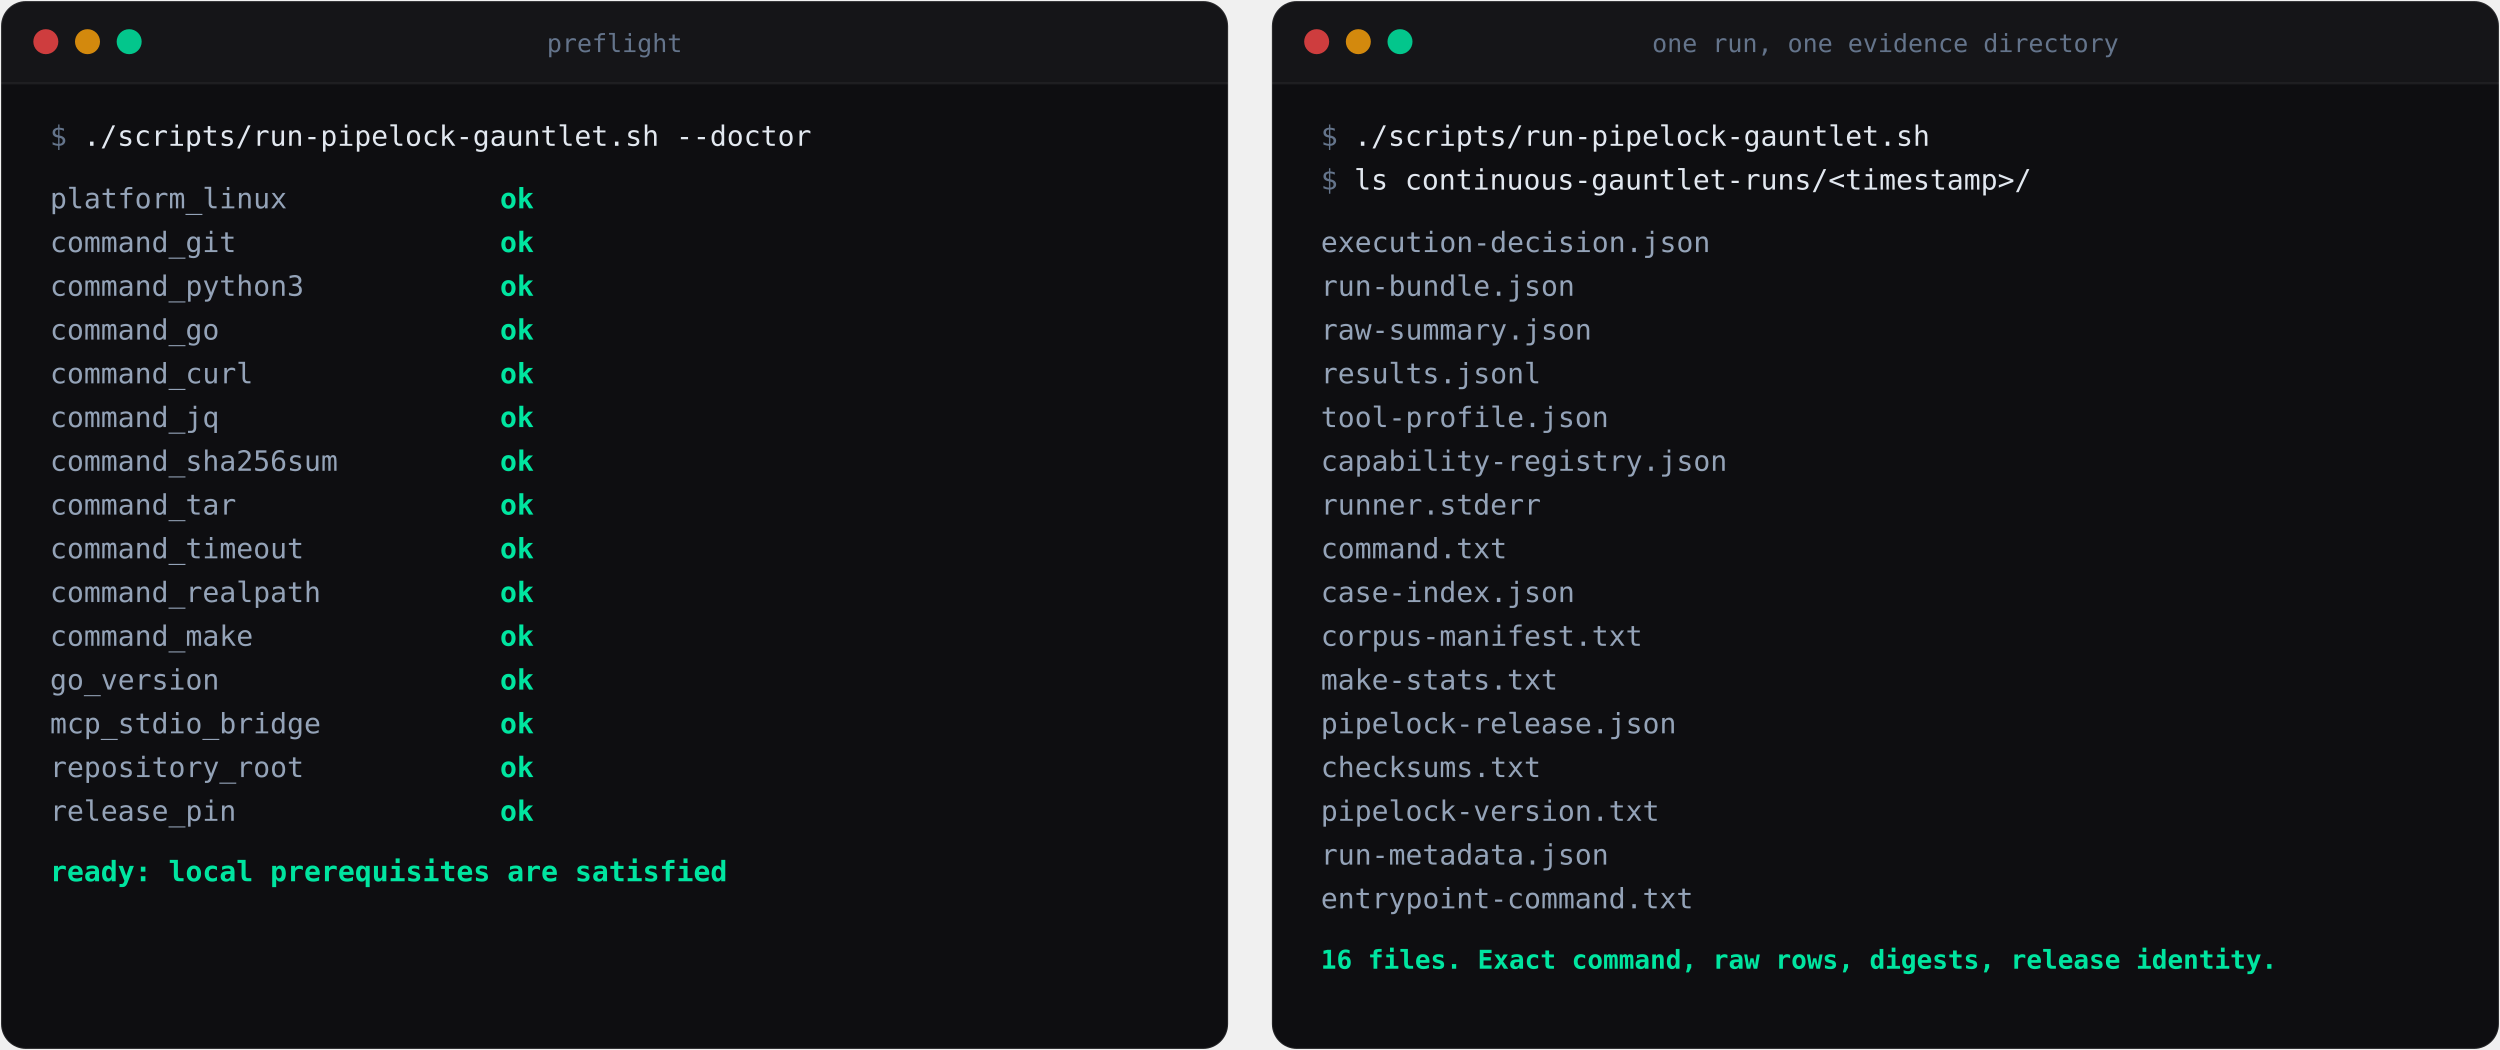
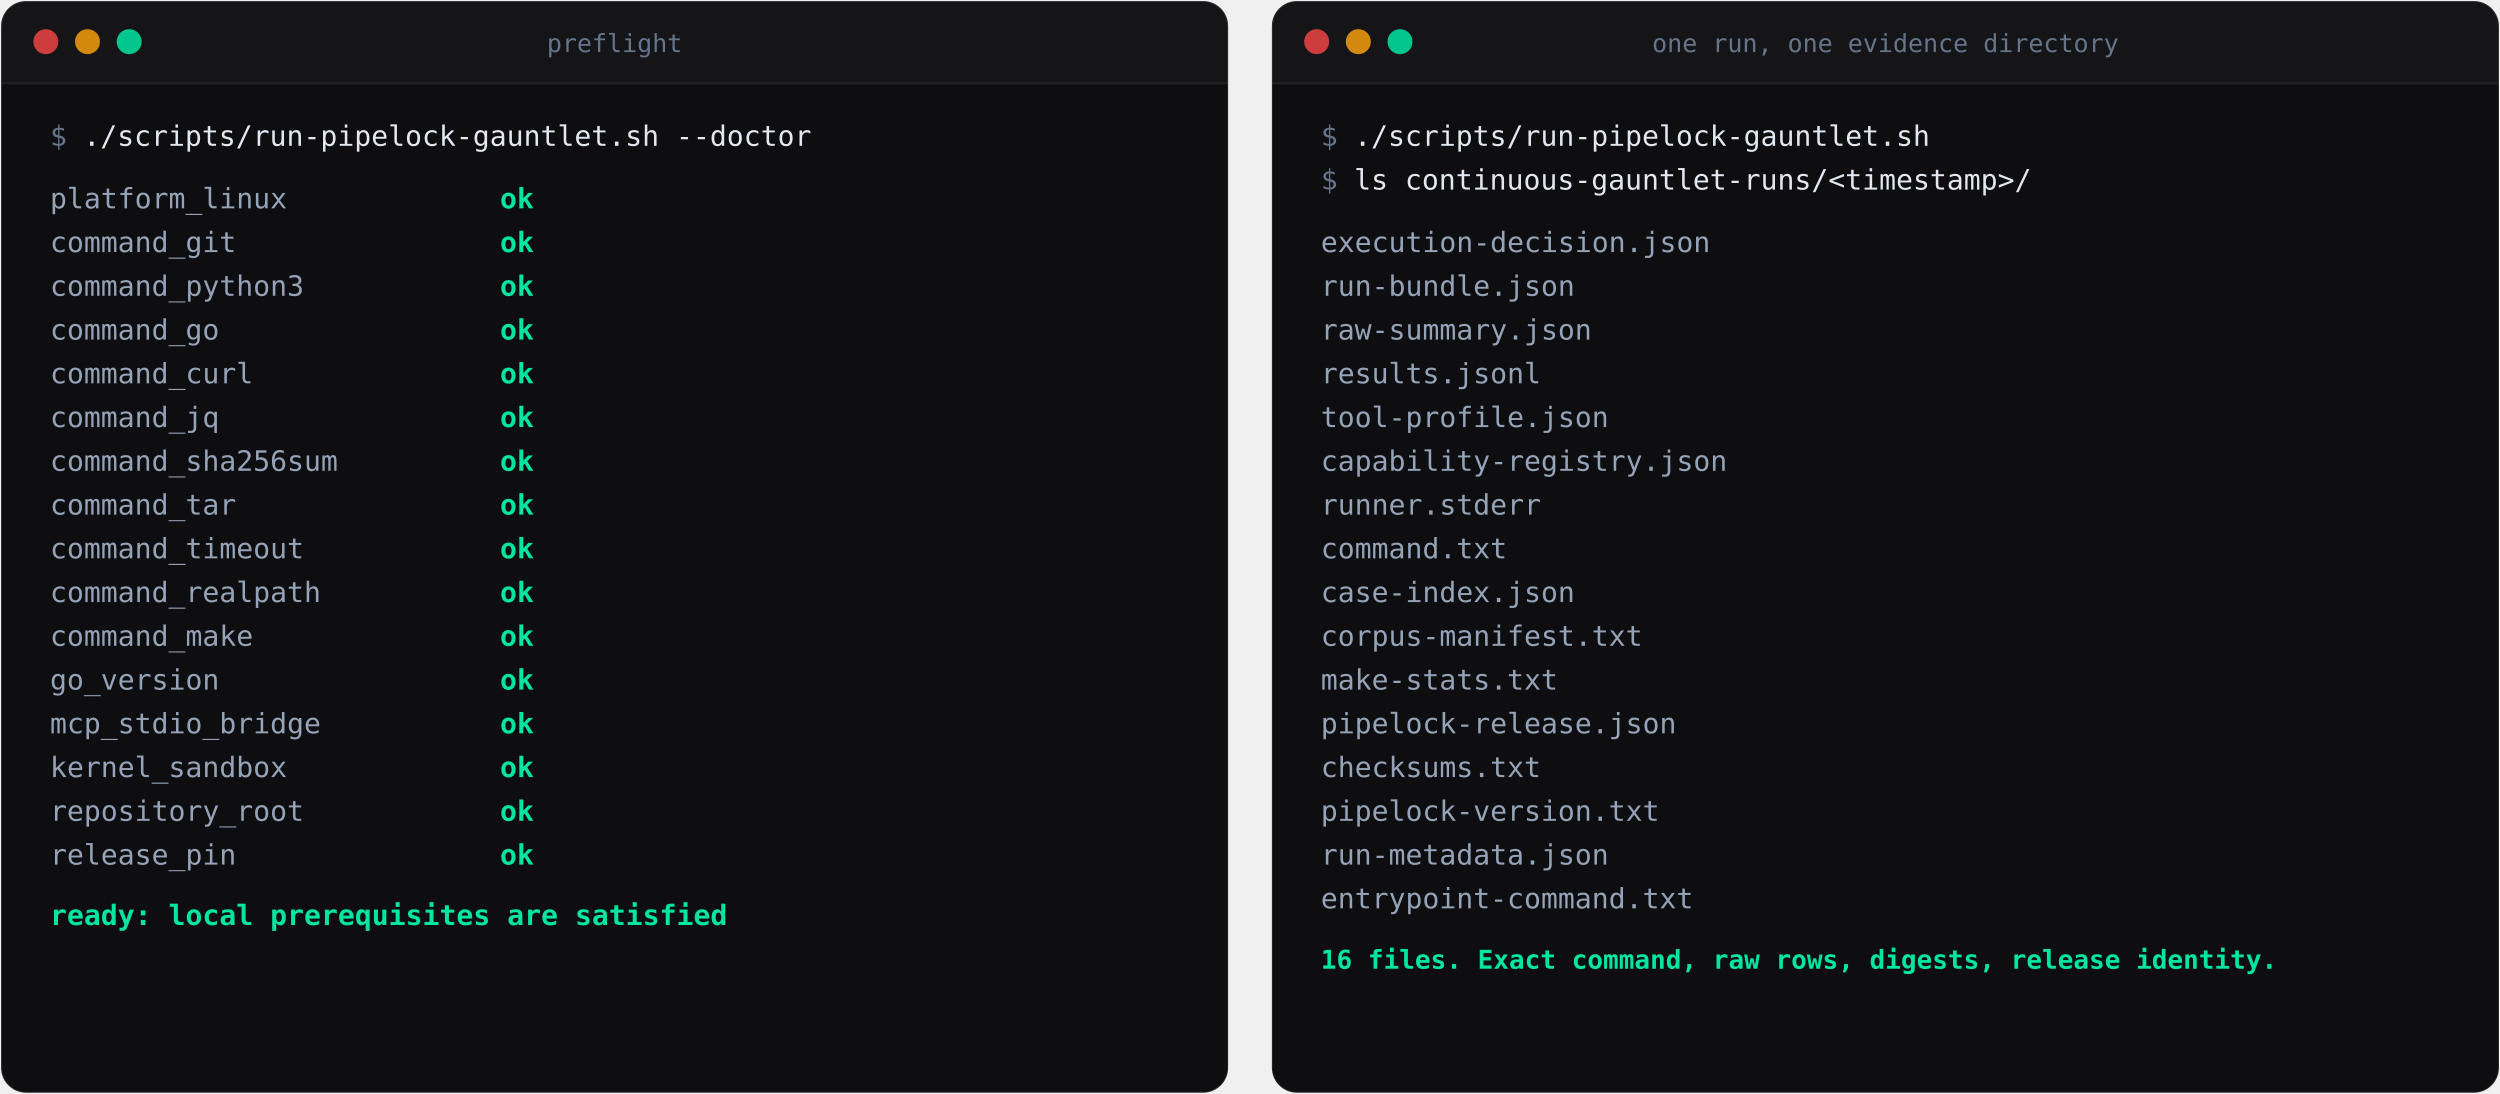
- <svg xmlns="http://www.w3.org/2000/svg" width="1200" height="504" viewBox="0 0 1200 504" role="img" aria-label="Two terminals. Left: ./scripts/run-pipelock-gauntlet.sh --doctor reports every prerequisite check as ok and ends with ready: local prerequisites are satisfied. Right: the evidence directory one run leaves behind, listing every retained file.">
-   <rect x="0.5" y="0.5" width="589" height="503" rx="12" fill="#0e0e11" stroke="#ffffff" stroke-opacity="0.10" stroke-width="1" />
+ <svg xmlns="http://www.w3.org/2000/svg" width="1200" height="525" viewBox="0 0 1200 525" role="img" aria-label="Two terminals. Left: ./scripts/run-pipelock-gauntlet.sh --doctor reports every prerequisite check as ok and ends with ready: local prerequisites are satisfied. Right: the evidence directory one run leaves behind, listing every retained file.">
+   <rect x="0.5" y="0.5" width="589" height="524" rx="12" fill="#0e0e11" stroke="#ffffff" stroke-opacity="0.10" stroke-width="1" />
  <path d="M 12 0.5 H 578 A 12 12 0 0 1 589.5 12 V 40 H 0.5 V 12 A 12 12 0 0 1 12 0.5 Z" fill="#ffffff" fill-opacity="0.03" />
  <path d="M 0.5 40 L 589.5 40" stroke="#ffffff" stroke-opacity="0.06" stroke-width="1" stroke-linecap="butt" fill="none" />
  <circle cx="22" cy="20" r="6" fill="#ef4444" opacity="0.85" />
  <circle cx="42" cy="20" r="6" fill="#f59e0b" opacity="0.85" />
  <circle cx="62" cy="20" r="6" fill="#00e5a0" opacity="0.85" />
  <text x="295.0" y="25" font-family="'JetBrains Mono', 'JetBrainsMono Nerd Font', 'Fira Code', ui-monospace, SFMono-Regular, Menlo, monospace" font-size="12" fill="#64748b" text-anchor="middle">preflight</text>
-   <rect x="610.5" y="0.5" width="589" height="503" rx="12" fill="#0e0e11" stroke="#ffffff" stroke-opacity="0.10" stroke-width="1" />
+   <rect x="610.5" y="0.5" width="589" height="524" rx="12" fill="#0e0e11" stroke="#ffffff" stroke-opacity="0.10" stroke-width="1" />
  <path d="M 622 0.5 H 1188 A 12 12 0 0 1 1199.5 12 V 40 H 610.5 V 12 A 12 12 0 0 1 622 0.5 Z" fill="#ffffff" fill-opacity="0.03" />
  <path d="M 610.5 40 L 1199.5 40" stroke="#ffffff" stroke-opacity="0.06" stroke-width="1" stroke-linecap="butt" fill="none" />
  <circle cx="632" cy="20" r="6" fill="#ef4444" opacity="0.85" />
  <circle cx="652" cy="20" r="6" fill="#f59e0b" opacity="0.85" />
  <circle cx="672" cy="20" r="6" fill="#00e5a0" opacity="0.85" />
  <text x="905.0" y="25" font-family="'JetBrains Mono', 'JetBrainsMono Nerd Font', 'Fira Code', ui-monospace, SFMono-Regular, Menlo, monospace" font-size="12" fill="#64748b" text-anchor="middle">one run, one evidence directory</text>
  <text x="24" y="70" font-family="'JetBrains Mono', 'JetBrainsMono Nerd Font', 'Fira Code', ui-monospace, SFMono-Regular, Menlo, monospace" font-size="13.5" fill="#64748b">$</text>
  <text x="40" y="70" font-family="'JetBrains Mono', 'JetBrainsMono Nerd Font', 'Fira Code', ui-monospace, SFMono-Regular, Menlo, monospace" font-size="13.5" fill="#e2e8f0">./scripts/run-pipelock-gauntlet.sh --doctor</text>
  <text x="24" y="100" font-family="'JetBrains Mono', 'JetBrainsMono Nerd Font', 'Fira Code', ui-monospace, SFMono-Regular, Menlo, monospace" font-size="13.5" fill="#94a3b8">platform_linux</text>
  <text x="240" y="100" font-family="'JetBrains Mono', 'JetBrainsMono Nerd Font', 'Fira Code', ui-monospace, SFMono-Regular, Menlo, monospace" font-size="13.5" fill="#00e5a0" font-weight="700">ok</text>
  <text x="24" y="121" font-family="'JetBrains Mono', 'JetBrainsMono Nerd Font', 'Fira Code', ui-monospace, SFMono-Regular, Menlo, monospace" font-size="13.5" fill="#94a3b8">command_git</text>
  <text x="240" y="121" font-family="'JetBrains Mono', 'JetBrainsMono Nerd Font', 'Fira Code', ui-monospace, SFMono-Regular, Menlo, monospace" font-size="13.5" fill="#00e5a0" font-weight="700">ok</text>
  <text x="24" y="142" font-family="'JetBrains Mono', 'JetBrainsMono Nerd Font', 'Fira Code', ui-monospace, SFMono-Regular, Menlo, monospace" font-size="13.5" fill="#94a3b8">command_python3</text>
  <text x="240" y="142" font-family="'JetBrains Mono', 'JetBrainsMono Nerd Font', 'Fira Code', ui-monospace, SFMono-Regular, Menlo, monospace" font-size="13.5" fill="#00e5a0" font-weight="700">ok</text>
  <text x="24" y="163" font-family="'JetBrains Mono', 'JetBrainsMono Nerd Font', 'Fira Code', ui-monospace, SFMono-Regular, Menlo, monospace" font-size="13.5" fill="#94a3b8">command_go</text>
  <text x="240" y="163" font-family="'JetBrains Mono', 'JetBrainsMono Nerd Font', 'Fira Code', ui-monospace, SFMono-Regular, Menlo, monospace" font-size="13.5" fill="#00e5a0" font-weight="700">ok</text>
  <text x="24" y="184" font-family="'JetBrains Mono', 'JetBrainsMono Nerd Font', 'Fira Code', ui-monospace, SFMono-Regular, Menlo, monospace" font-size="13.5" fill="#94a3b8">command_curl</text>
  <text x="240" y="184" font-family="'JetBrains Mono', 'JetBrainsMono Nerd Font', 'Fira Code', ui-monospace, SFMono-Regular, Menlo, monospace" font-size="13.5" fill="#00e5a0" font-weight="700">ok</text>
  <text x="24" y="205" font-family="'JetBrains Mono', 'JetBrainsMono Nerd Font', 'Fira Code', ui-monospace, SFMono-Regular, Menlo, monospace" font-size="13.5" fill="#94a3b8">command_jq</text>
  <text x="240" y="205" font-family="'JetBrains Mono', 'JetBrainsMono Nerd Font', 'Fira Code', ui-monospace, SFMono-Regular, Menlo, monospace" font-size="13.5" fill="#00e5a0" font-weight="700">ok</text>
  <text x="24" y="226" font-family="'JetBrains Mono', 'JetBrainsMono Nerd Font', 'Fira Code', ui-monospace, SFMono-Regular, Menlo, monospace" font-size="13.5" fill="#94a3b8">command_sha256sum</text>
  <text x="240" y="226" font-family="'JetBrains Mono', 'JetBrainsMono Nerd Font', 'Fira Code', ui-monospace, SFMono-Regular, Menlo, monospace" font-size="13.5" fill="#00e5a0" font-weight="700">ok</text>
  <text x="24" y="247" font-family="'JetBrains Mono', 'JetBrainsMono Nerd Font', 'Fira Code', ui-monospace, SFMono-Regular, Menlo, monospace" font-size="13.5" fill="#94a3b8">command_tar</text>
  <text x="240" y="247" font-family="'JetBrains Mono', 'JetBrainsMono Nerd Font', 'Fira Code', ui-monospace, SFMono-Regular, Menlo, monospace" font-size="13.5" fill="#00e5a0" font-weight="700">ok</text>
  <text x="24" y="268" font-family="'JetBrains Mono', 'JetBrainsMono Nerd Font', 'Fira Code', ui-monospace, SFMono-Regular, Menlo, monospace" font-size="13.5" fill="#94a3b8">command_timeout</text>
  <text x="240" y="268" font-family="'JetBrains Mono', 'JetBrainsMono Nerd Font', 'Fira Code', ui-monospace, SFMono-Regular, Menlo, monospace" font-size="13.5" fill="#00e5a0" font-weight="700">ok</text>
  <text x="24" y="289" font-family="'JetBrains Mono', 'JetBrainsMono Nerd Font', 'Fira Code', ui-monospace, SFMono-Regular, Menlo, monospace" font-size="13.5" fill="#94a3b8">command_realpath</text>
  <text x="240" y="289" font-family="'JetBrains Mono', 'JetBrainsMono Nerd Font', 'Fira Code', ui-monospace, SFMono-Regular, Menlo, monospace" font-size="13.5" fill="#00e5a0" font-weight="700">ok</text>
  <text x="24" y="310" font-family="'JetBrains Mono', 'JetBrainsMono Nerd Font', 'Fira Code', ui-monospace, SFMono-Regular, Menlo, monospace" font-size="13.5" fill="#94a3b8">command_make</text>
  <text x="240" y="310" font-family="'JetBrains Mono', 'JetBrainsMono Nerd Font', 'Fira Code', ui-monospace, SFMono-Regular, Menlo, monospace" font-size="13.5" fill="#00e5a0" font-weight="700">ok</text>
  <text x="24" y="331" font-family="'JetBrains Mono', 'JetBrainsMono Nerd Font', 'Fira Code', ui-monospace, SFMono-Regular, Menlo, monospace" font-size="13.5" fill="#94a3b8">go_version</text>
  <text x="240" y="331" font-family="'JetBrains Mono', 'JetBrainsMono Nerd Font', 'Fira Code', ui-monospace, SFMono-Regular, Menlo, monospace" font-size="13.5" fill="#00e5a0" font-weight="700">ok</text>
  <text x="24" y="352" font-family="'JetBrains Mono', 'JetBrainsMono Nerd Font', 'Fira Code', ui-monospace, SFMono-Regular, Menlo, monospace" font-size="13.5" fill="#94a3b8">mcp_stdio_bridge</text>
  <text x="240" y="352" font-family="'JetBrains Mono', 'JetBrainsMono Nerd Font', 'Fira Code', ui-monospace, SFMono-Regular, Menlo, monospace" font-size="13.5" fill="#00e5a0" font-weight="700">ok</text>
-   <text x="24" y="373" font-family="'JetBrains Mono', 'JetBrainsMono Nerd Font', 'Fira Code', ui-monospace, SFMono-Regular, Menlo, monospace" font-size="13.5" fill="#94a3b8">repository_root</text>
+   <text x="24" y="373" font-family="'JetBrains Mono', 'JetBrainsMono Nerd Font', 'Fira Code', ui-monospace, SFMono-Regular, Menlo, monospace" font-size="13.5" fill="#94a3b8">kernel_sandbox</text>
  <text x="240" y="373" font-family="'JetBrains Mono', 'JetBrainsMono Nerd Font', 'Fira Code', ui-monospace, SFMono-Regular, Menlo, monospace" font-size="13.5" fill="#00e5a0" font-weight="700">ok</text>
-   <text x="24" y="394" font-family="'JetBrains Mono', 'JetBrainsMono Nerd Font', 'Fira Code', ui-monospace, SFMono-Regular, Menlo, monospace" font-size="13.5" fill="#94a3b8">release_pin</text>
+   <text x="24" y="394" font-family="'JetBrains Mono', 'JetBrainsMono Nerd Font', 'Fira Code', ui-monospace, SFMono-Regular, Menlo, monospace" font-size="13.5" fill="#94a3b8">repository_root</text>
  <text x="240" y="394" font-family="'JetBrains Mono', 'JetBrainsMono Nerd Font', 'Fira Code', ui-monospace, SFMono-Regular, Menlo, monospace" font-size="13.5" fill="#00e5a0" font-weight="700">ok</text>
-   <text x="24" y="423" font-family="'JetBrains Mono', 'JetBrainsMono Nerd Font', 'Fira Code', ui-monospace, SFMono-Regular, Menlo, monospace" font-size="13.5" fill="#00e5a0" font-weight="700">ready: local prerequisites are satisfied</text>
+   <text x="24" y="415" font-family="'JetBrains Mono', 'JetBrainsMono Nerd Font', 'Fira Code', ui-monospace, SFMono-Regular, Menlo, monospace" font-size="13.5" fill="#94a3b8">release_pin</text>
+   <text x="240" y="415" font-family="'JetBrains Mono', 'JetBrainsMono Nerd Font', 'Fira Code', ui-monospace, SFMono-Regular, Menlo, monospace" font-size="13.5" fill="#00e5a0" font-weight="700">ok</text>
+   <text x="24" y="444" font-family="'JetBrains Mono', 'JetBrainsMono Nerd Font', 'Fira Code', ui-monospace, SFMono-Regular, Menlo, monospace" font-size="13.5" fill="#00e5a0" font-weight="700">ready: local prerequisites are satisfied</text>
  <text x="634" y="70" font-family="'JetBrains Mono', 'JetBrainsMono Nerd Font', 'Fira Code', ui-monospace, SFMono-Regular, Menlo, monospace" font-size="13.5" fill="#64748b">$</text>
  <text x="650" y="70" font-family="'JetBrains Mono', 'JetBrainsMono Nerd Font', 'Fira Code', ui-monospace, SFMono-Regular, Menlo, monospace" font-size="13.5" fill="#e2e8f0">./scripts/run-pipelock-gauntlet.sh</text>
  <text x="634" y="91" font-family="'JetBrains Mono', 'JetBrainsMono Nerd Font', 'Fira Code', ui-monospace, SFMono-Regular, Menlo, monospace" font-size="13.5" fill="#64748b">$</text>
  <text x="650" y="91" font-family="'JetBrains Mono', 'JetBrainsMono Nerd Font', 'Fira Code', ui-monospace, SFMono-Regular, Menlo, monospace" font-size="13.5" fill="#e2e8f0">ls continuous-gauntlet-runs/&lt;timestamp&gt;/</text>
  <text x="634" y="121" font-family="'JetBrains Mono', 'JetBrainsMono Nerd Font', 'Fira Code', ui-monospace, SFMono-Regular, Menlo, monospace" font-size="13.5" fill="#94a3b8">execution-decision.json</text>
  <text x="634" y="142" font-family="'JetBrains Mono', 'JetBrainsMono Nerd Font', 'Fira Code', ui-monospace, SFMono-Regular, Menlo, monospace" font-size="13.5" fill="#94a3b8">run-bundle.json</text>
  <text x="634" y="163" font-family="'JetBrains Mono', 'JetBrainsMono Nerd Font', 'Fira Code', ui-monospace, SFMono-Regular, Menlo, monospace" font-size="13.5" fill="#94a3b8">raw-summary.json</text>
  <text x="634" y="184" font-family="'JetBrains Mono', 'JetBrainsMono Nerd Font', 'Fira Code', ui-monospace, SFMono-Regular, Menlo, monospace" font-size="13.5" fill="#94a3b8">results.jsonl</text>
  <text x="634" y="205" font-family="'JetBrains Mono', 'JetBrainsMono Nerd Font', 'Fira Code', ui-monospace, SFMono-Regular, Menlo, monospace" font-size="13.5" fill="#94a3b8">tool-profile.json</text>
  <text x="634" y="226" font-family="'JetBrains Mono', 'JetBrainsMono Nerd Font', 'Fira Code', ui-monospace, SFMono-Regular, Menlo, monospace" font-size="13.5" fill="#94a3b8">capability-registry.json</text>
  <text x="634" y="247" font-family="'JetBrains Mono', 'JetBrainsMono Nerd Font', 'Fira Code', ui-monospace, SFMono-Regular, Menlo, monospace" font-size="13.5" fill="#94a3b8">runner.stderr</text>
  <text x="634" y="268" font-family="'JetBrains Mono', 'JetBrainsMono Nerd Font', 'Fira Code', ui-monospace, SFMono-Regular, Menlo, monospace" font-size="13.5" fill="#94a3b8">command.txt</text>
  <text x="634" y="289" font-family="'JetBrains Mono', 'JetBrainsMono Nerd Font', 'Fira Code', ui-monospace, SFMono-Regular, Menlo, monospace" font-size="13.5" fill="#94a3b8">case-index.json</text>
  <text x="634" y="310" font-family="'JetBrains Mono', 'JetBrainsMono Nerd Font', 'Fira Code', ui-monospace, SFMono-Regular, Menlo, monospace" font-size="13.5" fill="#94a3b8">corpus-manifest.txt</text>
  <text x="634" y="331" font-family="'JetBrains Mono', 'JetBrainsMono Nerd Font', 'Fira Code', ui-monospace, SFMono-Regular, Menlo, monospace" font-size="13.5" fill="#94a3b8">make-stats.txt</text>
  <text x="634" y="352" font-family="'JetBrains Mono', 'JetBrainsMono Nerd Font', 'Fira Code', ui-monospace, SFMono-Regular, Menlo, monospace" font-size="13.5" fill="#94a3b8">pipelock-release.json</text>
  <text x="634" y="373" font-family="'JetBrains Mono', 'JetBrainsMono Nerd Font', 'Fira Code', ui-monospace, SFMono-Regular, Menlo, monospace" font-size="13.5" fill="#94a3b8">checksums.txt</text>
  <text x="634" y="394" font-family="'JetBrains Mono', 'JetBrainsMono Nerd Font', 'Fira Code', ui-monospace, SFMono-Regular, Menlo, monospace" font-size="13.5" fill="#94a3b8">pipelock-version.txt</text>
  <text x="634" y="415" font-family="'JetBrains Mono', 'JetBrainsMono Nerd Font', 'Fira Code', ui-monospace, SFMono-Regular, Menlo, monospace" font-size="13.5" fill="#94a3b8">run-metadata.json</text>
  <text x="634" y="436" font-family="'JetBrains Mono', 'JetBrainsMono Nerd Font', 'Fira Code', ui-monospace, SFMono-Regular, Menlo, monospace" font-size="13.5" fill="#94a3b8">entrypoint-command.txt</text>
  <text x="634" y="465" font-family="'JetBrains Mono', 'JetBrainsMono Nerd Font', 'Fira Code', ui-monospace, SFMono-Regular, Menlo, monospace" font-size="12.5" fill="#00e5a0" font-weight="700">16 files. Exact command, raw rows, digests, release identity.</text>
</svg>
